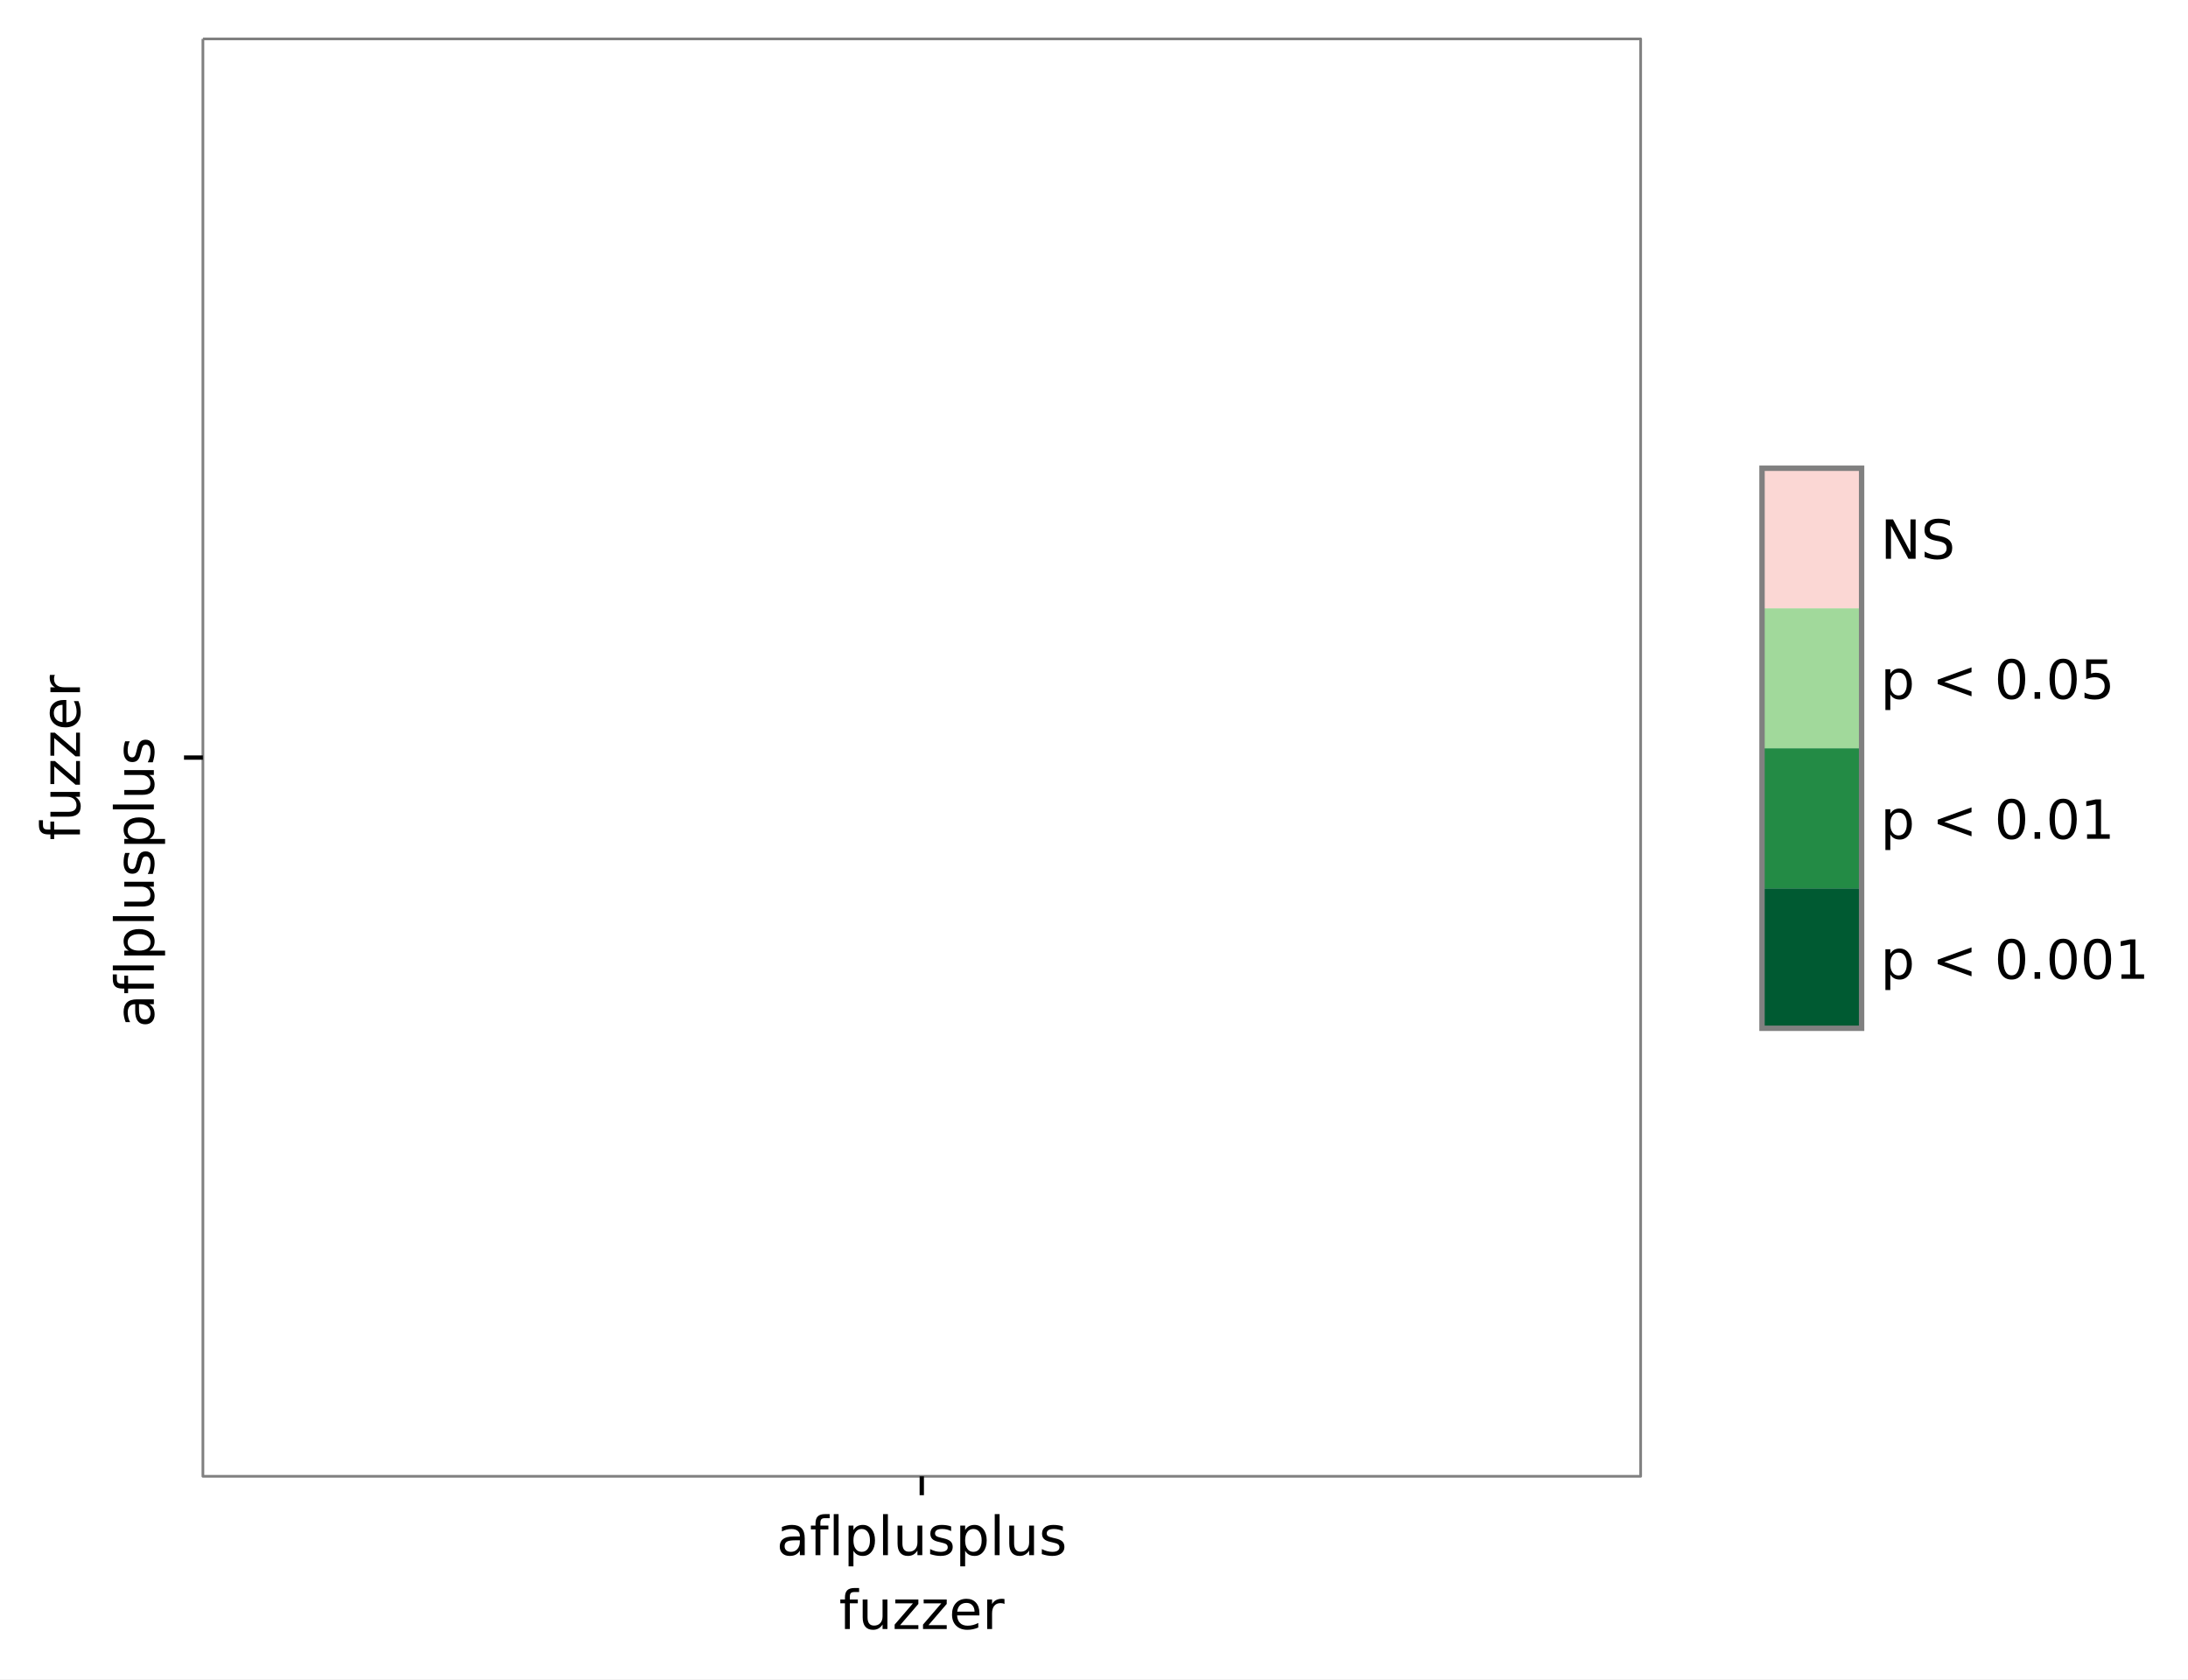
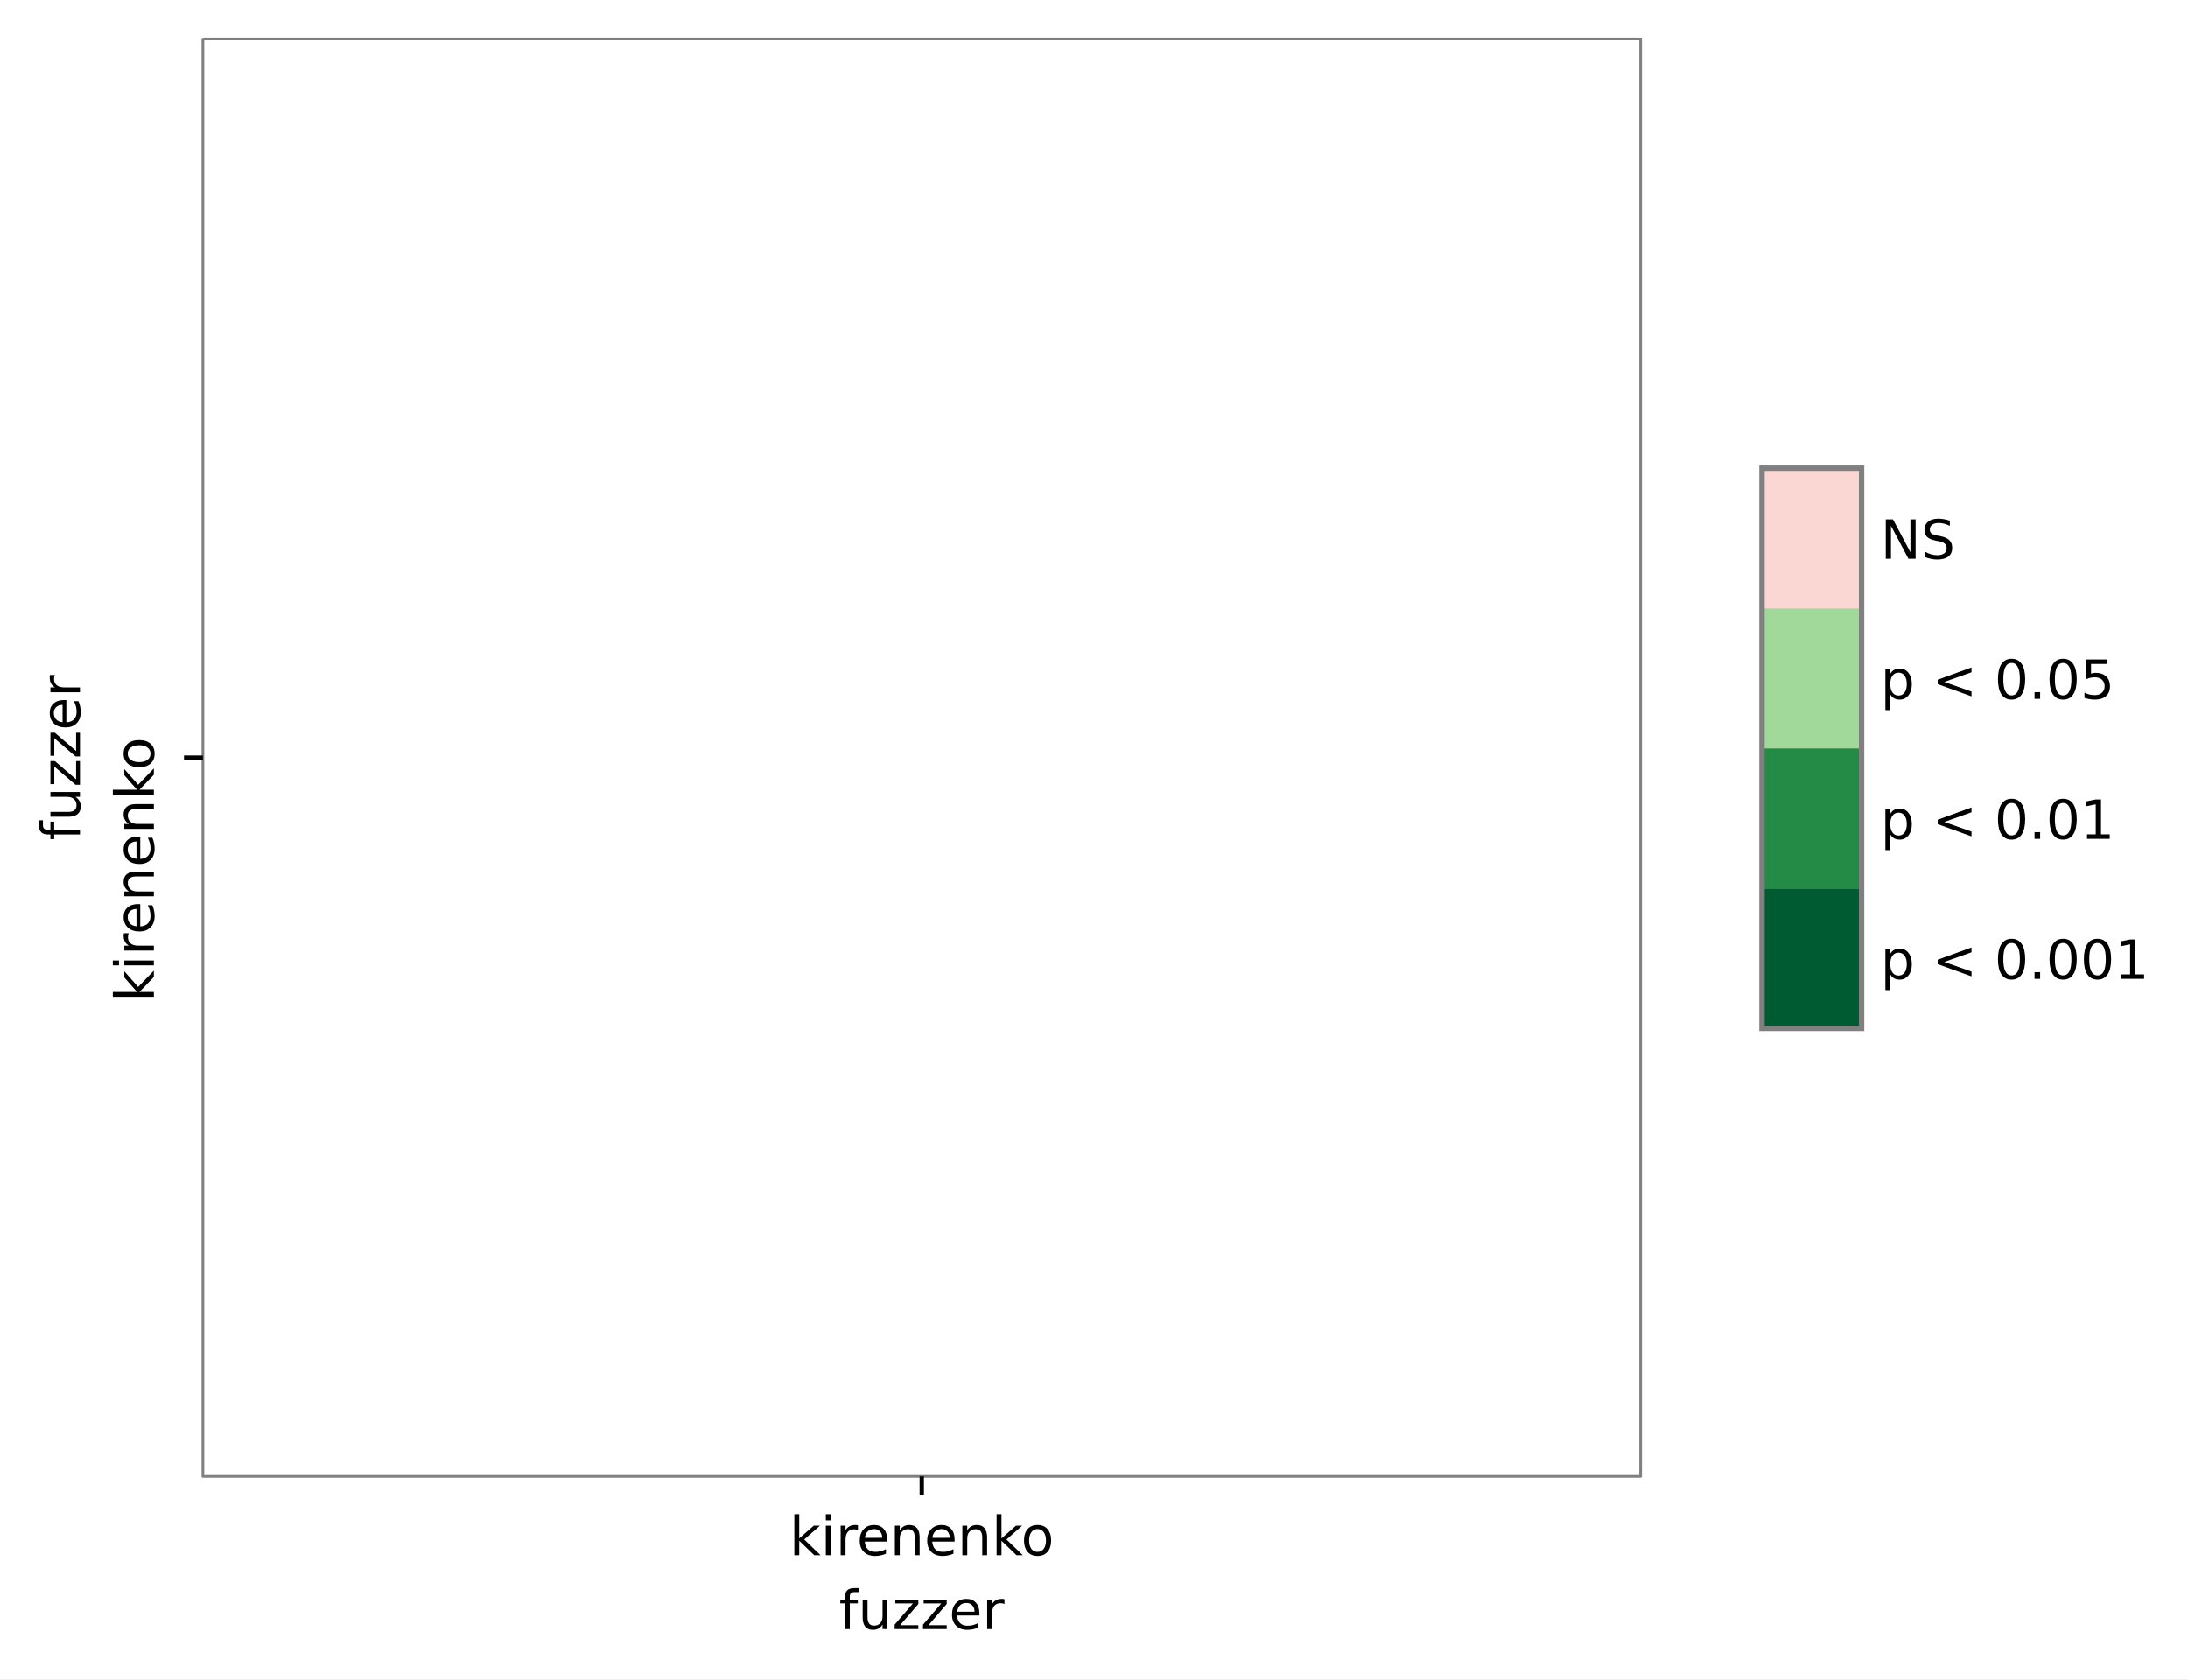
<svg xmlns="http://www.w3.org/2000/svg" xmlns:xlink="http://www.w3.org/1999/xlink" height="310.868pt" version="1.1" viewBox="0 0 404.977 310.868" width="404.977pt">
  <defs>
    <style type="text/css">*{stroke-linecap:butt;stroke-linejoin:round;}</style>
  </defs>
  <g id="figure_1">
    <g id="patch_1">
      <path d="M 0 310.868  L 404.977 310.868  L 404.977 0  L 0 0  z " style="fill:#ffffff;" />
    </g>
    <g id="axes_1">
      <g id="patch_2">
        <path d="M 37.556 273.312  L 303.668 273.312  L 303.668 7.2  L 37.556 7.2  z " style="fill:#ffffff;" />
      </g>
      <g id="QuadMesh_1">
        <path d="M 37.556 7.2  L 303.668 7.2  L 303.668 273.312  L 37.556 273.312  L 37.556 7.2  " style="fill:#ffffff;stroke:#808080;stroke-width:0.5;" />
      </g>
      <g id="matplotlib.axis_1">
        <g id="xtick_1">
          <g id="line2d_1">
            <defs>
-               <path d="M 0 0  L 0 3.5  " id="mb12f61f587" style="stroke:#000000;stroke-width:0.8;" />
+               <path d="M 0 0  L 0 3.5  " id="m94e72a9062" style="stroke:#000000;stroke-width:0.8;" />
            </defs>
            <g>
-               <use style="stroke:#000000;stroke-width:0.8;" x="170.612" xlink:href="#mb12f61f587" y="273.312" />
+               <use style="stroke:#000000;stroke-width:0.8;" x="170.612" xlink:href="#m94e72a9062" y="273.312" />
            </g>
          </g>
          <g id="text_1">
-             <g transform="translate(143.7255 287.9104)scale(0.1 -0.1)">
+             <g transform="translate(146.1208 287.9104)scale(0.1 -0.1)">
              <defs>
-                 <path d="M 34.281 27.484  Q 23.391 27.484 19.188 25  Q 14.984 22.516 14.984 16.5  Q 14.984 11.719 18.141 8.906  Q 21.297 6.109 26.703 6.109  Q 34.188 6.109 38.703 11.406  Q 43.219 16.703 43.219 25.484  L 43.219 27.484  z M 52.203 31.203  L 52.203 0  L 43.219 0  L 43.219 8.297  Q 40.141 3.328 35.547 0.953  Q 30.953 -1.422 24.312 -1.422  Q 15.922 -1.422 10.953 3.297  Q 6 8.016 6 15.922  Q 6 25.141 12.172 29.828  Q 18.359 34.516 30.609 34.516  L 43.219 34.516  L 43.219 35.406  Q 43.219 41.609 39.141 45  Q 35.062 48.391 27.688 48.391  Q 23 48.391 18.547 47.266  Q 14.109 46.141 10.016 43.891  L 10.016 52.203  Q 14.938 54.109 19.578 55.047  Q 24.219 56 28.609 56  Q 40.484 56 46.344 49.844  Q 52.203 43.703 52.203 31.203  z " id="DejaVuSans-97" />
-                 <path d="M 37.109 75.984  L 37.109 68.5  L 28.516 68.5  Q 23.688 68.5 21.797 66.547  Q 19.922 64.594 19.922 59.516  L 19.922 54.688  L 34.719 54.688  L 34.719 47.703  L 19.922 47.703  L 19.922 0  L 10.891 0  L 10.891 47.703  L 2.297 47.703  L 2.297 54.688  L 10.891 54.688  L 10.891 58.5  Q 10.891 67.625 15.141 71.797  Q 19.391 75.984 28.609 75.984  z " id="DejaVuSans-102" />
-                 <path d="M 9.422 75.984  L 18.406 75.984  L 18.406 0  L 9.422 0  z " id="DejaVuSans-108" />
-                 <path d="M 18.109 8.203  L 18.109 -20.797  L 9.078 -20.797  L 9.078 54.688  L 18.109 54.688  L 18.109 46.391  Q 20.953 51.266 25.266 53.625  Q 29.594 56 35.594 56  Q 45.562 56 51.781 48.094  Q 58.016 40.188 58.016 27.297  Q 58.016 14.406 51.781 6.484  Q 45.562 -1.422 35.594 -1.422  Q 29.594 -1.422 25.266 0.953  Q 20.953 3.328 18.109 8.203  z M 48.688 27.297  Q 48.688 37.203 44.609 42.844  Q 40.531 48.484 33.406 48.484  Q 26.266 48.484 22.188 42.844  Q 18.109 37.203 18.109 27.297  Q 18.109 17.391 22.188 11.75  Q 26.266 6.109 33.406 6.109  Q 40.531 6.109 44.609 11.75  Q 48.688 17.391 48.688 27.297  z " id="DejaVuSans-112" />
-                 <path d="M 8.5 21.578  L 8.5 54.688  L 17.484 54.688  L 17.484 21.922  Q 17.484 14.156 20.5 10.266  Q 23.531 6.391 29.594 6.391  Q 36.859 6.391 41.078 11.031  Q 45.312 15.672 45.312 23.688  L 45.312 54.688  L 54.297 54.688  L 54.297 0  L 45.312 0  L 45.312 8.406  Q 42.047 3.422 37.719 1  Q 33.406 -1.422 27.688 -1.422  Q 18.266 -1.422 13.375 4.438  Q 8.5 10.297 8.5 21.578  z M 31.109 56  z " id="DejaVuSans-117" />
-                 <path d="M 44.281 53.078  L 44.281 44.578  Q 40.484 46.531 36.375 47.5  Q 32.281 48.484 27.875 48.484  Q 21.188 48.484 17.844 46.438  Q 14.5 44.391 14.5 40.281  Q 14.5 37.156 16.891 35.375  Q 19.281 33.594 26.516 31.984  L 29.594 31.297  Q 39.156 29.25 43.188 25.516  Q 47.219 21.781 47.219 15.094  Q 47.219 7.469 41.188 3.016  Q 35.156 -1.422 24.609 -1.422  Q 20.219 -1.422 15.453 -0.562  Q 10.688 0.297 5.422 2  L 5.422 11.281  Q 10.406 8.688 15.234 7.391  Q 20.062 6.109 24.812 6.109  Q 31.156 6.109 34.562 8.281  Q 37.984 10.453 37.984 14.406  Q 37.984 18.062 35.516 20.016  Q 33.062 21.969 24.703 23.781  L 21.578 24.516  Q 13.234 26.266 9.516 29.906  Q 5.812 33.547 5.812 39.891  Q 5.812 47.609 11.281 51.797  Q 16.75 56 26.812 56  Q 31.781 56 36.172 55.266  Q 40.578 54.547 44.281 53.078  z " id="DejaVuSans-115" />
+                 <path d="M 9.078 75.984  L 18.109 75.984  L 18.109 31.109  L 44.922 54.688  L 56.391 54.688  L 27.391 29.109  L 57.625 0  L 45.906 0  L 18.109 26.703  L 18.109 0  L 9.078 0  z " id="DejaVuSans-107" />
+                 <path d="M 9.422 54.688  L 18.406 54.688  L 18.406 0  L 9.422 0  z M 9.422 75.984  L 18.406 75.984  L 18.406 64.594  L 9.422 64.594  z " id="DejaVuSans-105" />
+                 <path d="M 41.109 46.297  Q 39.594 47.172 37.812 47.578  Q 36.031 48 33.891 48  Q 26.266 48 22.188 43.047  Q 18.109 38.094 18.109 28.812  L 18.109 0  L 9.078 0  L 9.078 54.688  L 18.109 54.688  L 18.109 46.188  Q 20.953 51.172 25.484 53.578  Q 30.031 56 36.531 56  Q 37.453 56 38.578 55.875  Q 39.703 55.766 41.062 55.516  z " id="DejaVuSans-114" />
+                 <path d="M 56.203 29.594  L 56.203 25.203  L 14.891 25.203  Q 15.484 15.922 20.484 11.062  Q 25.484 6.203 34.422 6.203  Q 39.594 6.203 44.453 7.469  Q 49.312 8.734 54.109 11.281  L 54.109 2.781  Q 49.266 0.734 44.188 -0.344  Q 39.109 -1.422 33.891 -1.422  Q 20.797 -1.422 13.156 6.188  Q 5.516 13.812 5.516 26.812  Q 5.516 40.234 12.766 48.109  Q 20.016 56 32.328 56  Q 43.359 56 49.781 48.891  Q 56.203 41.797 56.203 29.594  z M 47.219 32.234  Q 47.125 39.594 43.094 43.984  Q 39.062 48.391 32.422 48.391  Q 24.906 48.391 20.391 44.141  Q 15.875 39.891 15.188 32.172  z " id="DejaVuSans-101" />
+                 <path d="M 54.891 33.016  L 54.891 0  L 45.906 0  L 45.906 32.719  Q 45.906 40.484 42.875 44.328  Q 39.844 48.188 33.797 48.188  Q 26.516 48.188 22.312 43.547  Q 18.109 38.922 18.109 30.906  L 18.109 0  L 9.078 0  L 9.078 54.688  L 18.109 54.688  L 18.109 46.188  Q 21.344 51.125 25.703 53.562  Q 30.078 56 35.797 56  Q 45.219 56 50.047 50.172  Q 54.891 44.344 54.891 33.016  z " id="DejaVuSans-110" />
+                 <path d="M 30.609 48.391  Q 23.391 48.391 19.188 42.75  Q 14.984 37.109 14.984 27.297  Q 14.984 17.484 19.156 11.844  Q 23.344 6.203 30.609 6.203  Q 37.797 6.203 41.984 11.859  Q 46.188 17.531 46.188 27.297  Q 46.188 37.016 41.984 42.703  Q 37.797 48.391 30.609 48.391  z M 30.609 56  Q 42.328 56 49.016 48.375  Q 55.719 40.766 55.719 27.297  Q 55.719 13.875 49.016 6.219  Q 42.328 -1.422 30.609 -1.422  Q 18.844 -1.422 12.172 6.219  Q 5.516 13.875 5.516 27.297  Q 5.516 40.766 12.172 48.375  Q 18.844 56 30.609 56  z " id="DejaVuSans-111" />
              </defs>
-               <use xlink:href="#DejaVuSans-97" />
-               <use x="61.279" xlink:href="#DejaVuSans-102" />
-               <use x="96.484" xlink:href="#DejaVuSans-108" />
-               <use x="124.268" xlink:href="#DejaVuSans-112" />
-               <use x="187.744" xlink:href="#DejaVuSans-108" />
-               <use x="215.527" xlink:href="#DejaVuSans-117" />
-               <use x="278.906" xlink:href="#DejaVuSans-115" />
-               <use x="331.006" xlink:href="#DejaVuSans-112" />
-               <use x="394.482" xlink:href="#DejaVuSans-108" />
-               <use x="422.266" xlink:href="#DejaVuSans-117" />
-               <use x="485.645" xlink:href="#DejaVuSans-115" />
+               <use xlink:href="#DejaVuSans-107" />
+               <use x="57.91" xlink:href="#DejaVuSans-105" />
+               <use x="85.693" xlink:href="#DejaVuSans-114" />
+               <use x="124.557" xlink:href="#DejaVuSans-101" />
+               <use x="186.08" xlink:href="#DejaVuSans-110" />
+               <use x="249.459" xlink:href="#DejaVuSans-101" />
+               <use x="310.982" xlink:href="#DejaVuSans-110" />
+               <use x="374.361" xlink:href="#DejaVuSans-107" />
+               <use x="428.646" xlink:href="#DejaVuSans-111" />
            </g>
          </g>
        </g>
        <g id="text_2">
          <g transform="translate(155.3029 301.5886)scale(0.1 -0.1)">
            <defs>
+               <path d="M 37.109 75.984  L 37.109 68.5  L 28.516 68.5  Q 23.688 68.5 21.797 66.547  Q 19.922 64.594 19.922 59.516  L 19.922 54.688  L 34.719 54.688  L 34.719 47.703  L 19.922 47.703  L 19.922 0  L 10.891 0  L 10.891 47.703  L 2.297 47.703  L 2.297 54.688  L 10.891 54.688  L 10.891 58.5  Q 10.891 67.625 15.141 71.797  Q 19.391 75.984 28.609 75.984  z " id="DejaVuSans-102" />
+               <path d="M 8.5 21.578  L 8.5 54.688  L 17.484 54.688  L 17.484 21.922  Q 17.484 14.156 20.5 10.266  Q 23.531 6.391 29.594 6.391  Q 36.859 6.391 41.078 11.031  Q 45.312 15.672 45.312 23.688  L 45.312 54.688  L 54.297 54.688  L 54.297 0  L 45.312 0  L 45.312 8.406  Q 42.047 3.422 37.719 1  Q 33.406 -1.422 27.688 -1.422  Q 18.266 -1.422 13.375 4.438  Q 8.5 10.297 8.5 21.578  z M 31.109 56  z " id="DejaVuSans-117" />
              <path d="M 5.516 54.688  L 48.188 54.688  L 48.188 46.484  L 14.406 7.172  L 48.188 7.172  L 48.188 0  L 4.297 0  L 4.297 8.203  L 38.094 47.516  L 5.516 47.516  z " id="DejaVuSans-122" />
-               <path d="M 56.203 29.594  L 56.203 25.203  L 14.891 25.203  Q 15.484 15.922 20.484 11.062  Q 25.484 6.203 34.422 6.203  Q 39.594 6.203 44.453 7.469  Q 49.312 8.734 54.109 11.281  L 54.109 2.781  Q 49.266 0.734 44.188 -0.344  Q 39.109 -1.422 33.891 -1.422  Q 20.797 -1.422 13.156 6.188  Q 5.516 13.812 5.516 26.812  Q 5.516 40.234 12.766 48.109  Q 20.016 56 32.328 56  Q 43.359 56 49.781 48.891  Q 56.203 41.797 56.203 29.594  z M 47.219 32.234  Q 47.125 39.594 43.094 43.984  Q 39.062 48.391 32.422 48.391  Q 24.906 48.391 20.391 44.141  Q 15.875 39.891 15.188 32.172  z " id="DejaVuSans-101" />
-               <path d="M 41.109 46.297  Q 39.594 47.172 37.812 47.578  Q 36.031 48 33.891 48  Q 26.266 48 22.188 43.047  Q 18.109 38.094 18.109 28.812  L 18.109 0  L 9.078 0  L 9.078 54.688  L 18.109 54.688  L 18.109 46.188  Q 20.953 51.172 25.484 53.578  Q 30.031 56 36.531 56  Q 37.453 56 38.578 55.875  Q 39.703 55.766 41.062 55.516  z " id="DejaVuSans-114" />
            </defs>
            <use xlink:href="#DejaVuSans-102" />
            <use x="35.205" xlink:href="#DejaVuSans-117" />
            <use x="98.584" xlink:href="#DejaVuSans-122" />
            <use x="151.074" xlink:href="#DejaVuSans-122" />
            <use x="203.564" xlink:href="#DejaVuSans-101" />
            <use x="265.088" xlink:href="#DejaVuSans-114" />
          </g>
        </g>
      </g>
      <g id="matplotlib.axis_2">
        <g id="ytick_1">
          <g id="line2d_2">
            <defs>
-               <path d="M 0 0  L -3.5 0  " id="maa887a29fa" style="stroke:#000000;stroke-width:0.8;" />
+               <path d="M 0 0  L -3.5 0  " id="m07800ca98b" style="stroke:#000000;stroke-width:0.8;" />
            </defs>
            <g>
-               <use style="stroke:#000000;stroke-width:0.8;" x="37.556" xlink:href="#maa887a29fa" y="140.256" />
+               <use style="stroke:#000000;stroke-width:0.8;" x="37.556" xlink:href="#m07800ca98b" y="140.256" />
            </g>
          </g>
          <g id="text_3">
-             <g transform="translate(28.47656 190.2302)rotate(-90)scale(0.1 -0.1)">
-               <use xlink:href="#DejaVuSans-97" />
-               <use x="61.279" xlink:href="#DejaVuSans-102" />
-               <use x="96.484" xlink:href="#DejaVuSans-108" />
-               <use x="124.268" xlink:href="#DejaVuSans-112" />
-               <use x="187.744" xlink:href="#DejaVuSans-108" />
-               <use x="215.527" xlink:href="#DejaVuSans-117" />
-               <use x="278.906" xlink:href="#DejaVuSans-115" />
-               <use x="331.006" xlink:href="#DejaVuSans-112" />
-               <use x="394.482" xlink:href="#DejaVuSans-108" />
-               <use x="422.266" xlink:href="#DejaVuSans-117" />
-               <use x="485.645" xlink:href="#DejaVuSans-115" />
+             <g transform="translate(28.47656 185.4396)rotate(-90)scale(0.1 -0.1)">
+               <use xlink:href="#DejaVuSans-107" />
+               <use x="57.91" xlink:href="#DejaVuSans-105" />
+               <use x="85.693" xlink:href="#DejaVuSans-114" />
+               <use x="124.557" xlink:href="#DejaVuSans-101" />
+               <use x="186.08" xlink:href="#DejaVuSans-110" />
+               <use x="249.459" xlink:href="#DejaVuSans-101" />
+               <use x="310.982" xlink:href="#DejaVuSans-110" />
+               <use x="374.361" xlink:href="#DejaVuSans-107" />
+               <use x="428.646" xlink:href="#DejaVuSans-111" />
            </g>
          </g>
        </g>
        <g id="text_4">
          <g transform="translate(14.79844 155.5654)rotate(-90)scale(0.1 -0.1)">
            <use xlink:href="#DejaVuSans-102" />
            <use x="35.205" xlink:href="#DejaVuSans-117" />
            <use x="98.584" xlink:href="#DejaVuSans-122" />
            <use x="151.074" xlink:href="#DejaVuSans-122" />
            <use x="203.564" xlink:href="#DejaVuSans-101" />
            <use x="265.088" xlink:href="#DejaVuSans-114" />
          </g>
        </g>
      </g>
    </g>
    <g id="axes_2">
      <g id="patch_3">
-         <path clip-path="url(#p15ce5dad72)" d="M 326.132 190.368  L 326.132 164.448  L 326.132 112.608  L 326.132 86.688  L 344.564 86.688  L 344.564 112.608  L 344.564 164.448  L 344.564 190.368  z " style="fill:#ffffff;stroke:#ffffff;stroke-linejoin:miter;stroke-width:0.01;" />
+         <path clip-path="url(#pd7edce6847)" d="M 326.132 190.368  L 326.132 164.448  L 326.132 112.608  L 326.132 86.688  L 344.564 86.688  L 344.564 112.608  L 344.564 164.448  L 344.564 190.368  z " style="fill:#ffffff;stroke:#ffffff;stroke-linejoin:miter;stroke-width:0.01;" />
      </g>
      <g id="QuadMesh_2">
-         <path clip-path="url(#p15ce5dad72)" d="M 326.132 190.368  L 344.564 190.368  L 344.564 164.448  L 326.132 164.448  L 326.132 190.368  " style="fill:#005a32;" />
-         <path clip-path="url(#p15ce5dad72)" d="M 326.132 164.448  L 344.564 164.448  L 344.564 138.528  L 326.132 138.528  L 326.132 164.448  " style="fill:#238b45;" />
-         <path clip-path="url(#p15ce5dad72)" d="M 326.132 138.528  L 344.564 138.528  L 344.564 112.608  L 326.132 112.608  L 326.132 138.528  " style="fill:#a1d99b;" />
-         <path clip-path="url(#p15ce5dad72)" d="M 326.132 112.608  L 344.564 112.608  L 344.564 86.688  L 326.132 86.688  L 326.132 112.608  " style="fill:#fbd7d4;" />
+         <path clip-path="url(#pd7edce6847)" d="M 326.132 190.368  L 344.564 190.368  L 344.564 164.448  L 326.132 164.448  L 326.132 190.368  " style="fill:#005a32;" />
+         <path clip-path="url(#pd7edce6847)" d="M 326.132 164.448  L 344.564 164.448  L 344.564 138.528  L 326.132 138.528  L 326.132 164.448  " style="fill:#238b45;" />
+         <path clip-path="url(#pd7edce6847)" d="M 326.132 138.528  L 344.564 138.528  L 344.564 112.608  L 326.132 112.608  L 326.132 138.528  " style="fill:#a1d99b;" />
+         <path clip-path="url(#pd7edce6847)" d="M 326.132 112.608  L 344.564 112.608  L 344.564 86.688  L 326.132 86.688  L 326.132 112.608  " style="fill:#fbd7d4;" />
      </g>
      <g id="matplotlib.axis_3" />
      <g id="matplotlib.axis_4">
        <g id="ytick_2">
          <g id="line2d_3" />
          <g id="text_5">
            <g transform="translate(348.0643 181.2072)scale(0.1 -0.1)">
              <defs>
+                 <path d="M 18.109 8.203  L 18.109 -20.797  L 9.078 -20.797  L 9.078 54.688  L 18.109 54.688  L 18.109 46.391  Q 20.953 51.266 25.266 53.625  Q 29.594 56 35.594 56  Q 45.562 56 51.781 48.094  Q 58.016 40.188 58.016 27.297  Q 58.016 14.406 51.781 6.484  Q 45.562 -1.422 35.594 -1.422  Q 29.594 -1.422 25.266 0.953  Q 20.953 3.328 18.109 8.203  z M 48.688 27.297  Q 48.688 37.203 44.609 42.844  Q 40.531 48.484 33.406 48.484  Q 26.266 48.484 22.188 42.844  Q 18.109 37.203 18.109 27.297  Q 18.109 17.391 22.188 11.75  Q 26.266 6.109 33.406 6.109  Q 40.531 6.109 44.609 11.75  Q 48.688 17.391 48.688 27.297  z " id="DejaVuSans-112" />
                <path id="DejaVuSans-32" />
                <path d="M 73.188 49.219  L 22.797 31.297  L 73.188 13.484  L 73.188 4.594  L 10.594 27.297  L 10.594 35.406  L 73.188 58.109  z " id="DejaVuSans-60" />
                <path d="M 31.781 66.406  Q 24.172 66.406 20.328 58.906  Q 16.5 51.422 16.5 36.375  Q 16.5 21.391 20.328 13.891  Q 24.172 6.391 31.781 6.391  Q 39.453 6.391 43.281 13.891  Q 47.125 21.391 47.125 36.375  Q 47.125 51.422 43.281 58.906  Q 39.453 66.406 31.781 66.406  z M 31.781 74.219  Q 44.047 74.219 50.516 64.516  Q 56.984 54.828 56.984 36.375  Q 56.984 17.969 50.516 8.266  Q 44.047 -1.422 31.781 -1.422  Q 19.531 -1.422 13.062 8.266  Q 6.594 17.969 6.594 36.375  Q 6.594 54.828 13.062 64.516  Q 19.531 74.219 31.781 74.219  z " id="DejaVuSans-48" />
                <path d="M 10.688 12.406  L 21 12.406  L 21 0  L 10.688 0  z " id="DejaVuSans-46" />
                <path d="M 12.406 8.297  L 28.516 8.297  L 28.516 63.922  L 10.984 60.406  L 10.984 69.391  L 28.422 72.906  L 38.281 72.906  L 38.281 8.297  L 54.391 8.297  L 54.391 0  L 12.406 0  z " id="DejaVuSans-49" />
              </defs>
              <use xlink:href="#DejaVuSans-112" />
              <use x="63.477" xlink:href="#DejaVuSans-32" />
              <use x="95.264" xlink:href="#DejaVuSans-60" />
              <use x="179.053" xlink:href="#DejaVuSans-32" />
              <use x="210.84" xlink:href="#DejaVuSans-48" />
              <use x="274.463" xlink:href="#DejaVuSans-46" />
              <use x="306.25" xlink:href="#DejaVuSans-48" />
              <use x="369.873" xlink:href="#DejaVuSans-48" />
              <use x="433.496" xlink:href="#DejaVuSans-49" />
            </g>
          </g>
        </g>
        <g id="ytick_3">
          <g id="line2d_4" />
          <g id="text_6">
            <g transform="translate(348.0643 155.2872)scale(0.1 -0.1)">
              <use xlink:href="#DejaVuSans-112" />
              <use x="63.477" xlink:href="#DejaVuSans-32" />
              <use x="95.264" xlink:href="#DejaVuSans-60" />
              <use x="179.053" xlink:href="#DejaVuSans-32" />
              <use x="210.84" xlink:href="#DejaVuSans-48" />
              <use x="274.463" xlink:href="#DejaVuSans-46" />
              <use x="306.25" xlink:href="#DejaVuSans-48" />
              <use x="369.873" xlink:href="#DejaVuSans-49" />
            </g>
          </g>
        </g>
        <g id="ytick_4">
          <g id="line2d_5" />
          <g id="text_7">
            <g transform="translate(348.0643 129.3672)scale(0.1 -0.1)">
              <defs>
                <path d="M 10.797 72.906  L 49.516 72.906  L 49.516 64.594  L 19.828 64.594  L 19.828 46.734  Q 21.969 47.469 24.109 47.828  Q 26.266 48.188 28.422 48.188  Q 40.625 48.188 47.75 41.5  Q 54.891 34.812 54.891 23.391  Q 54.891 11.625 47.562 5.094  Q 40.234 -1.422 26.906 -1.422  Q 22.312 -1.422 17.547 -0.641  Q 12.797 0.141 7.719 1.703  L 7.719 11.625  Q 12.109 9.234 16.797 8.062  Q 21.484 6.891 26.703 6.891  Q 35.156 6.891 40.078 11.328  Q 45.016 15.766 45.016 23.391  Q 45.016 31 40.078 35.438  Q 35.156 39.891 26.703 39.891  Q 22.75 39.891 18.812 39.016  Q 14.891 38.141 10.797 36.281  z " id="DejaVuSans-53" />
              </defs>
              <use xlink:href="#DejaVuSans-112" />
              <use x="63.477" xlink:href="#DejaVuSans-32" />
              <use x="95.264" xlink:href="#DejaVuSans-60" />
              <use x="179.053" xlink:href="#DejaVuSans-32" />
              <use x="210.84" xlink:href="#DejaVuSans-48" />
              <use x="274.463" xlink:href="#DejaVuSans-46" />
              <use x="306.25" xlink:href="#DejaVuSans-48" />
              <use x="369.873" xlink:href="#DejaVuSans-53" />
            </g>
          </g>
        </g>
        <g id="ytick_5">
          <g id="line2d_6" />
          <g id="text_8">
            <g transform="translate(348.0643 103.4472)scale(0.1 -0.1)">
              <defs>
                <path d="M 9.812 72.906  L 23.094 72.906  L 55.422 11.922  L 55.422 72.906  L 64.984 72.906  L 64.984 0  L 51.703 0  L 19.391 60.984  L 19.391 0  L 9.812 0  z " id="DejaVuSans-78" />
                <path d="M 53.516 70.516  L 53.516 60.891  Q 47.906 63.578 42.922 64.891  Q 37.938 66.219 33.297 66.219  Q 25.25 66.219 20.875 63.094  Q 16.5 59.969 16.5 54.203  Q 16.5 49.359 19.406 46.891  Q 22.312 44.438 30.422 42.922  L 36.375 41.703  Q 47.406 39.594 52.656 34.297  Q 57.906 29 57.906 20.125  Q 57.906 9.516 50.797 4.047  Q 43.703 -1.422 29.984 -1.422  Q 24.812 -1.422 18.969 -0.25  Q 13.141 0.922 6.891 3.219  L 6.891 13.375  Q 12.891 10.016 18.656 8.297  Q 24.422 6.594 29.984 6.594  Q 38.422 6.594 43.016 9.906  Q 47.609 13.234 47.609 19.391  Q 47.609 24.75 44.312 27.781  Q 41.016 30.812 33.5 32.328  L 27.484 33.5  Q 16.453 35.688 11.516 40.375  Q 6.594 45.062 6.594 53.422  Q 6.594 63.094 13.406 68.656  Q 20.219 74.219 32.172 74.219  Q 37.312 74.219 42.625 73.281  Q 47.953 72.359 53.516 70.516  z " id="DejaVuSans-83" />
              </defs>
              <use xlink:href="#DejaVuSans-78" />
              <use x="74.805" xlink:href="#DejaVuSans-83" />
            </g>
          </g>
        </g>
      </g>
      <g id="patch_4">
        <path d="M 326.132 190.368  L 326.132 164.448  L 326.132 112.608  L 326.132 86.688  L 344.564 86.688  L 344.564 112.608  L 344.564 164.448  L 344.564 190.368  z " style="fill:none;stroke:#808080;stroke-linejoin:miter;" />
      </g>
    </g>
  </g>
  <defs>
-     <clipPath id="p15ce5dad72">
+     <clipPath id="pd7edce6847">
      <rect height="103.68" width="18.432" x="326.132" y="86.688" />
    </clipPath>
  </defs>
</svg>
